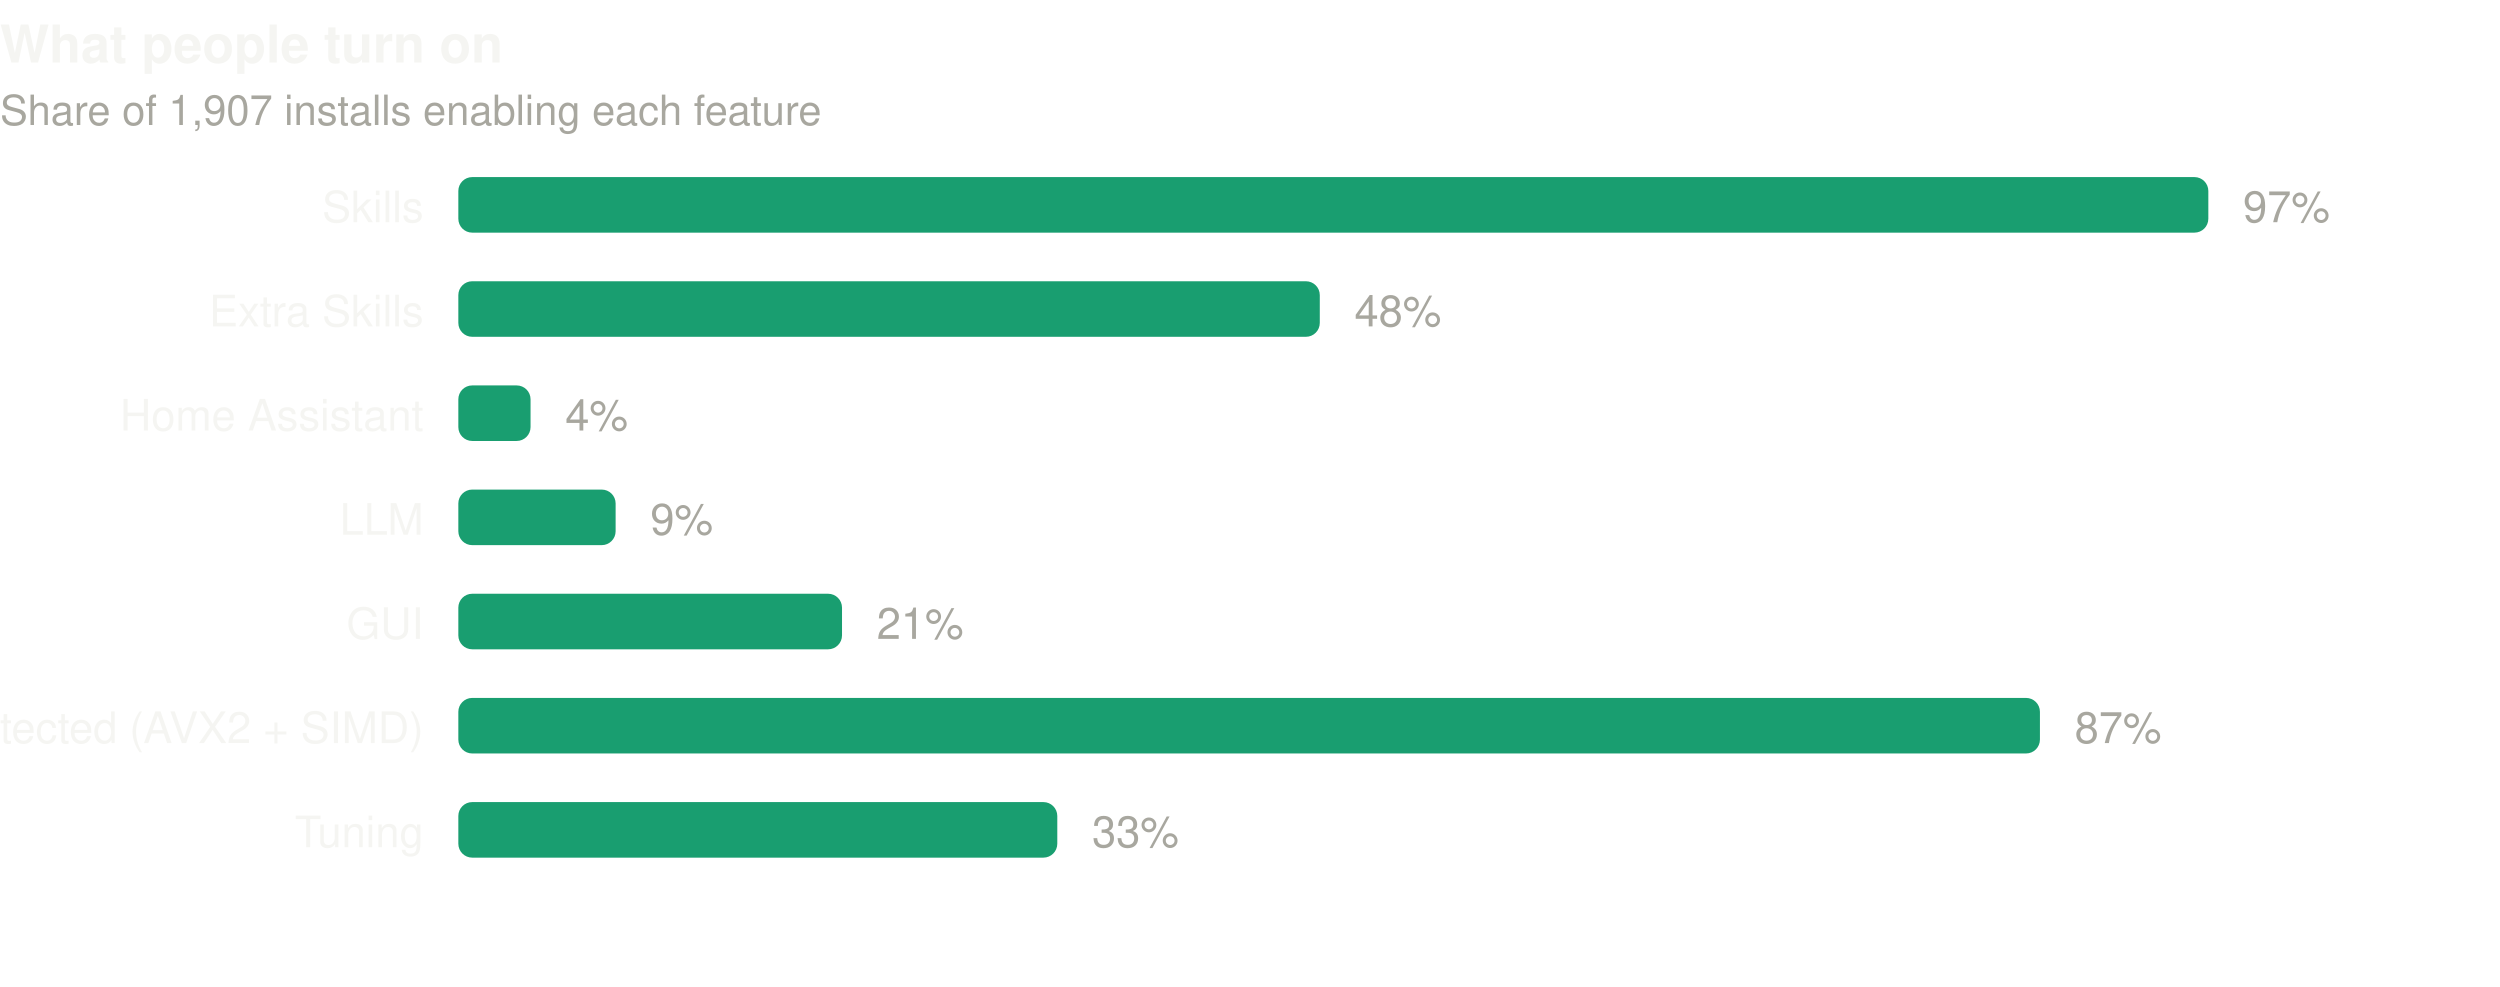
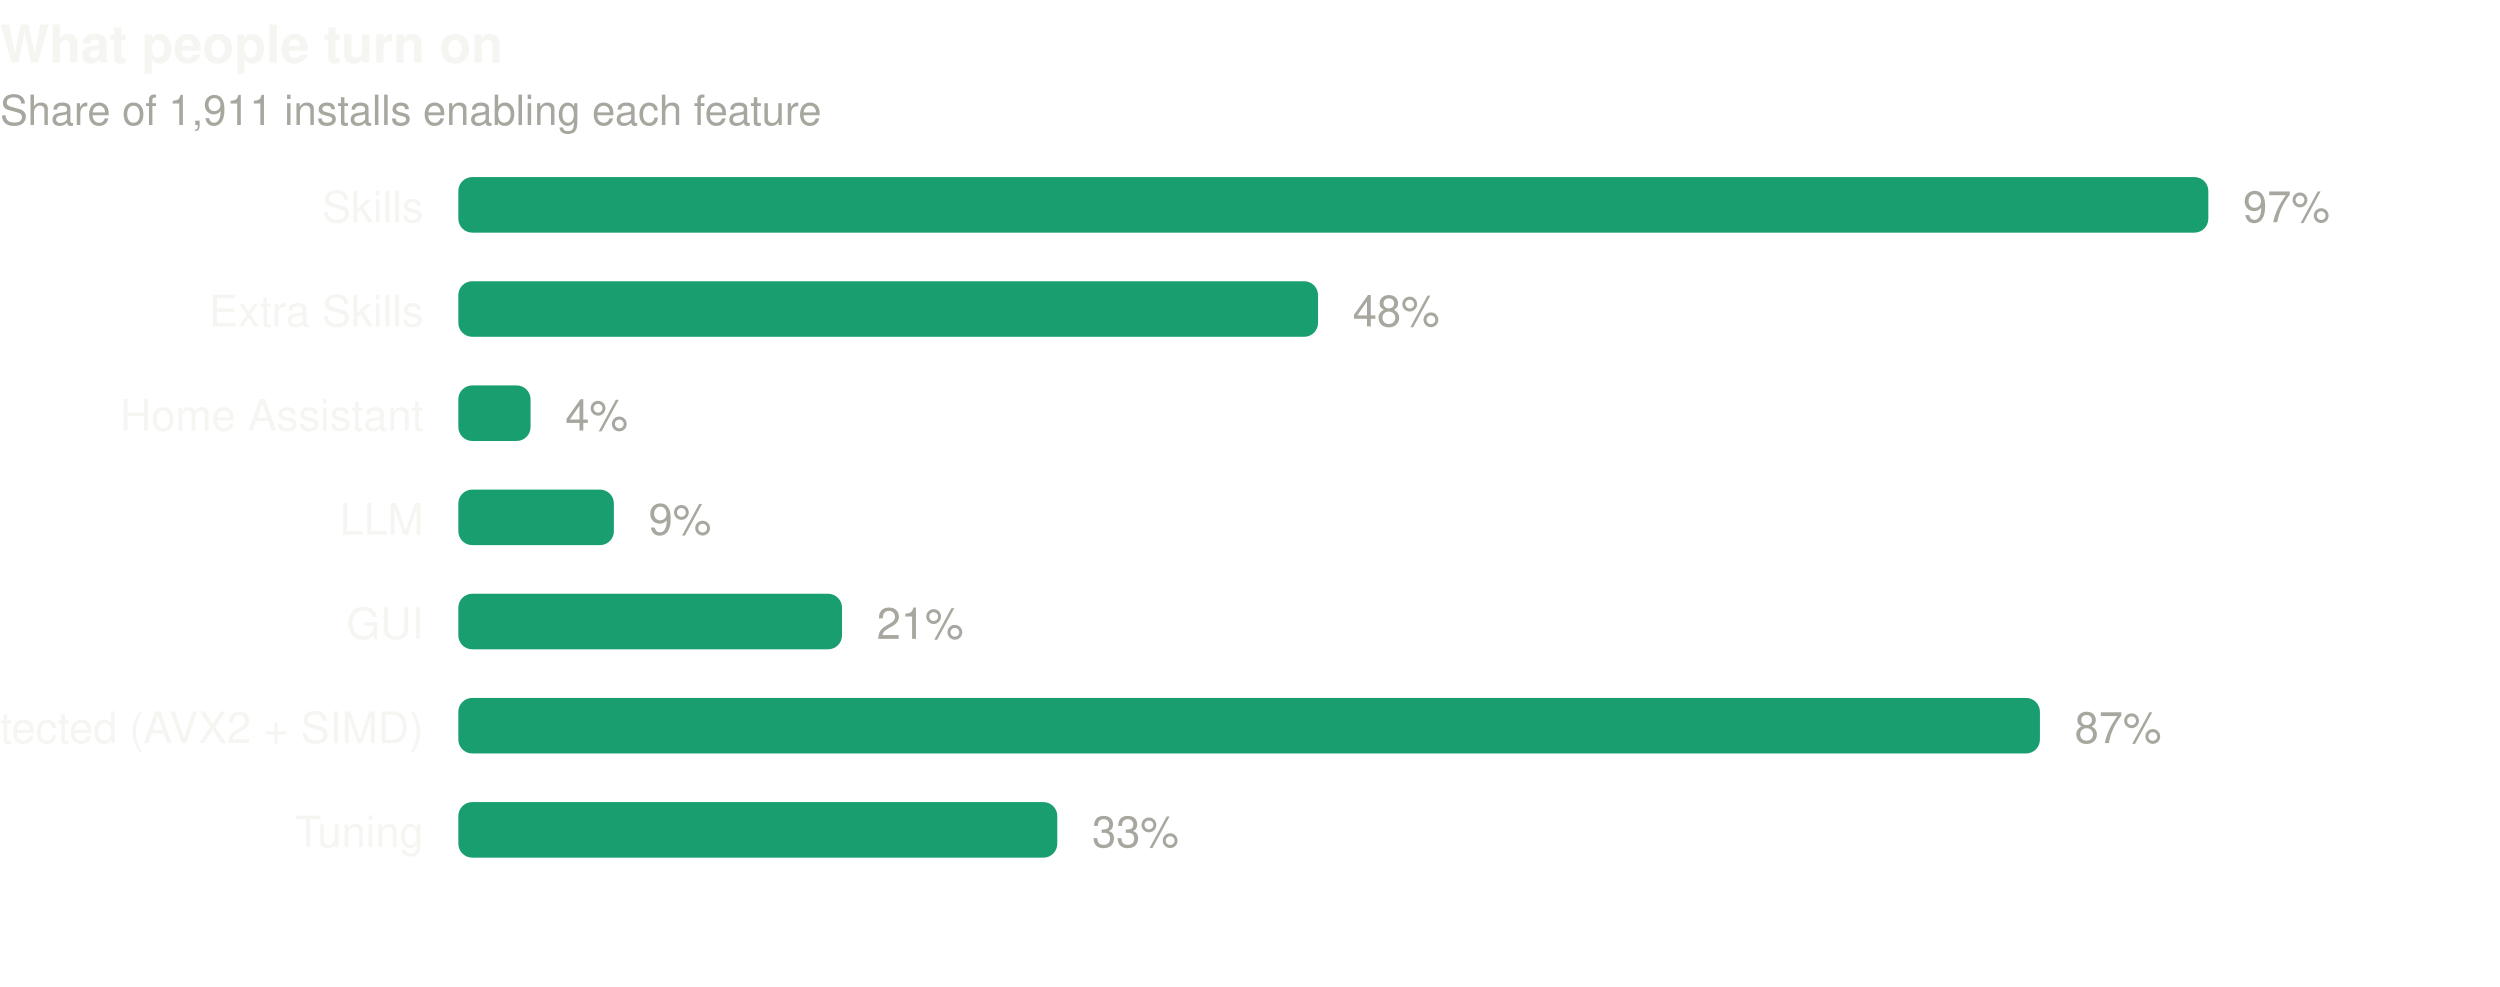
- <svg xmlns="http://www.w3.org/2000/svg" width="720" height="284" viewBox="0 0 720 284" role="img" aria-label="What people turn on. Share of 1,907 installs enabling each feature">
+ <svg xmlns="http://www.w3.org/2000/svg" width="720" height="284" viewBox="0 0 720 284" role="img" aria-label="What people turn on. Share of 1,911 installs enabling each feature">
  <text x="0" y="18" font-family="ui-sans-serif,-apple-system,BlinkMacSystemFont,'Segoe UI',Helvetica,Arial,sans-serif" font-size="15" font-weight="600" fill="#f5f5f2">What people turn on</text>
-   <text x="0" y="36" font-family="ui-sans-serif,-apple-system,BlinkMacSystemFont,'Segoe UI',Helvetica,Arial,sans-serif" font-size="12" fill="#a8a79f">Share of 1,907 installs enabling each feature</text>
+   <text x="0" y="36" font-family="ui-sans-serif,-apple-system,BlinkMacSystemFont,'Segoe UI',Helvetica,Arial,sans-serif" font-size="12" fill="#a8a79f">Share of 1,911 installs enabling each feature</text>
  <text x="122" y="64.0" text-anchor="end" font-family="ui-sans-serif,-apple-system,BlinkMacSystemFont,'Segoe UI',Helvetica,Arial,sans-serif" font-size="12.5" fill="#f5f5f2">Skills</text>
  <rect x="132" y="51.0" width="504.0" height="16" rx="4" fill="#199e70" />
  <text x="646.0" y="64.0" font-family="ui-sans-serif,-apple-system,BlinkMacSystemFont,'Segoe UI',Helvetica,Arial,sans-serif" font-size="12.5" fill="#a8a79f">97%</text>
  <text x="122" y="94.0" text-anchor="end" font-family="ui-sans-serif,-apple-system,BlinkMacSystemFont,'Segoe UI',Helvetica,Arial,sans-serif" font-size="12.5" fill="#f5f5f2">Extra Skills</text>
-   <rect x="132" y="81.0" width="248.1" height="16" rx="4" fill="#199e70" />
-   <text x="390.1" y="94.0" font-family="ui-sans-serif,-apple-system,BlinkMacSystemFont,'Segoe UI',Helvetica,Arial,sans-serif" font-size="12.5" fill="#a8a79f">48%</text>
+   <rect x="132" y="81.0" width="247.6" height="16" rx="4" fill="#199e70" />
+   <text x="389.6" y="94.0" font-family="ui-sans-serif,-apple-system,BlinkMacSystemFont,'Segoe UI',Helvetica,Arial,sans-serif" font-size="12.5" fill="#a8a79f">48%</text>
  <text x="122" y="124.0" text-anchor="end" font-family="ui-sans-serif,-apple-system,BlinkMacSystemFont,'Segoe UI',Helvetica,Arial,sans-serif" font-size="12.5" fill="#f5f5f2">Home Assistant</text>
  <rect x="132" y="111.0" width="20.8" height="16" rx="4" fill="#199e70" />
  <text x="162.8" y="124.0" font-family="ui-sans-serif,-apple-system,BlinkMacSystemFont,'Segoe UI',Helvetica,Arial,sans-serif" font-size="12.5" fill="#a8a79f">4%</text>
  <text x="122" y="154.0" text-anchor="end" font-family="ui-sans-serif,-apple-system,BlinkMacSystemFont,'Segoe UI',Helvetica,Arial,sans-serif" font-size="12.5" fill="#f5f5f2">LLM</text>
-   <rect x="132" y="141.0" width="45.3" height="16" rx="4" fill="#199e70" />
-   <text x="187.3" y="154.0" font-family="ui-sans-serif,-apple-system,BlinkMacSystemFont,'Segoe UI',Helvetica,Arial,sans-serif" font-size="12.5" fill="#a8a79f">9%</text>
+   <rect x="132" y="141.0" width="44.8" height="16" rx="4" fill="#199e70" />
+   <text x="186.8" y="154.0" font-family="ui-sans-serif,-apple-system,BlinkMacSystemFont,'Segoe UI',Helvetica,Arial,sans-serif" font-size="12.5" fill="#a8a79f">9%</text>
  <text x="122" y="184.0" text-anchor="end" font-family="ui-sans-serif,-apple-system,BlinkMacSystemFont,'Segoe UI',Helvetica,Arial,sans-serif" font-size="12.5" fill="#f5f5f2">GUI</text>
  <rect x="132" y="171.0" width="110.5" height="16" rx="4" fill="#199e70" />
  <text x="252.5" y="184.0" font-family="ui-sans-serif,-apple-system,BlinkMacSystemFont,'Segoe UI',Helvetica,Arial,sans-serif" font-size="12.5" fill="#a8a79f">21%</text>
  <text x="122" y="214.0" text-anchor="end" font-family="ui-sans-serif,-apple-system,BlinkMacSystemFont,'Segoe UI',Helvetica,Arial,sans-serif" font-size="12.5" fill="#f5f5f2">CPU capability detected (AVX2 + SIMD)</text>
  <rect x="132" y="201.0" width="455.5" height="16" rx="4" fill="#199e70" />
  <text x="597.5" y="214.0" font-family="ui-sans-serif,-apple-system,BlinkMacSystemFont,'Segoe UI',Helvetica,Arial,sans-serif" font-size="12.5" fill="#a8a79f">87%</text>
  <text x="122" y="244.0" text-anchor="end" font-family="ui-sans-serif,-apple-system,BlinkMacSystemFont,'Segoe UI',Helvetica,Arial,sans-serif" font-size="12.5" fill="#f5f5f2">Tuning</text>
  <rect x="132" y="231.0" width="172.5" height="16" rx="4" fill="#199e70" />
  <text x="314.5" y="244.0" font-family="ui-sans-serif,-apple-system,BlinkMacSystemFont,'Segoe UI',Helvetica,Arial,sans-serif" font-size="12.5" fill="#a8a79f">33%</text>
</svg>
